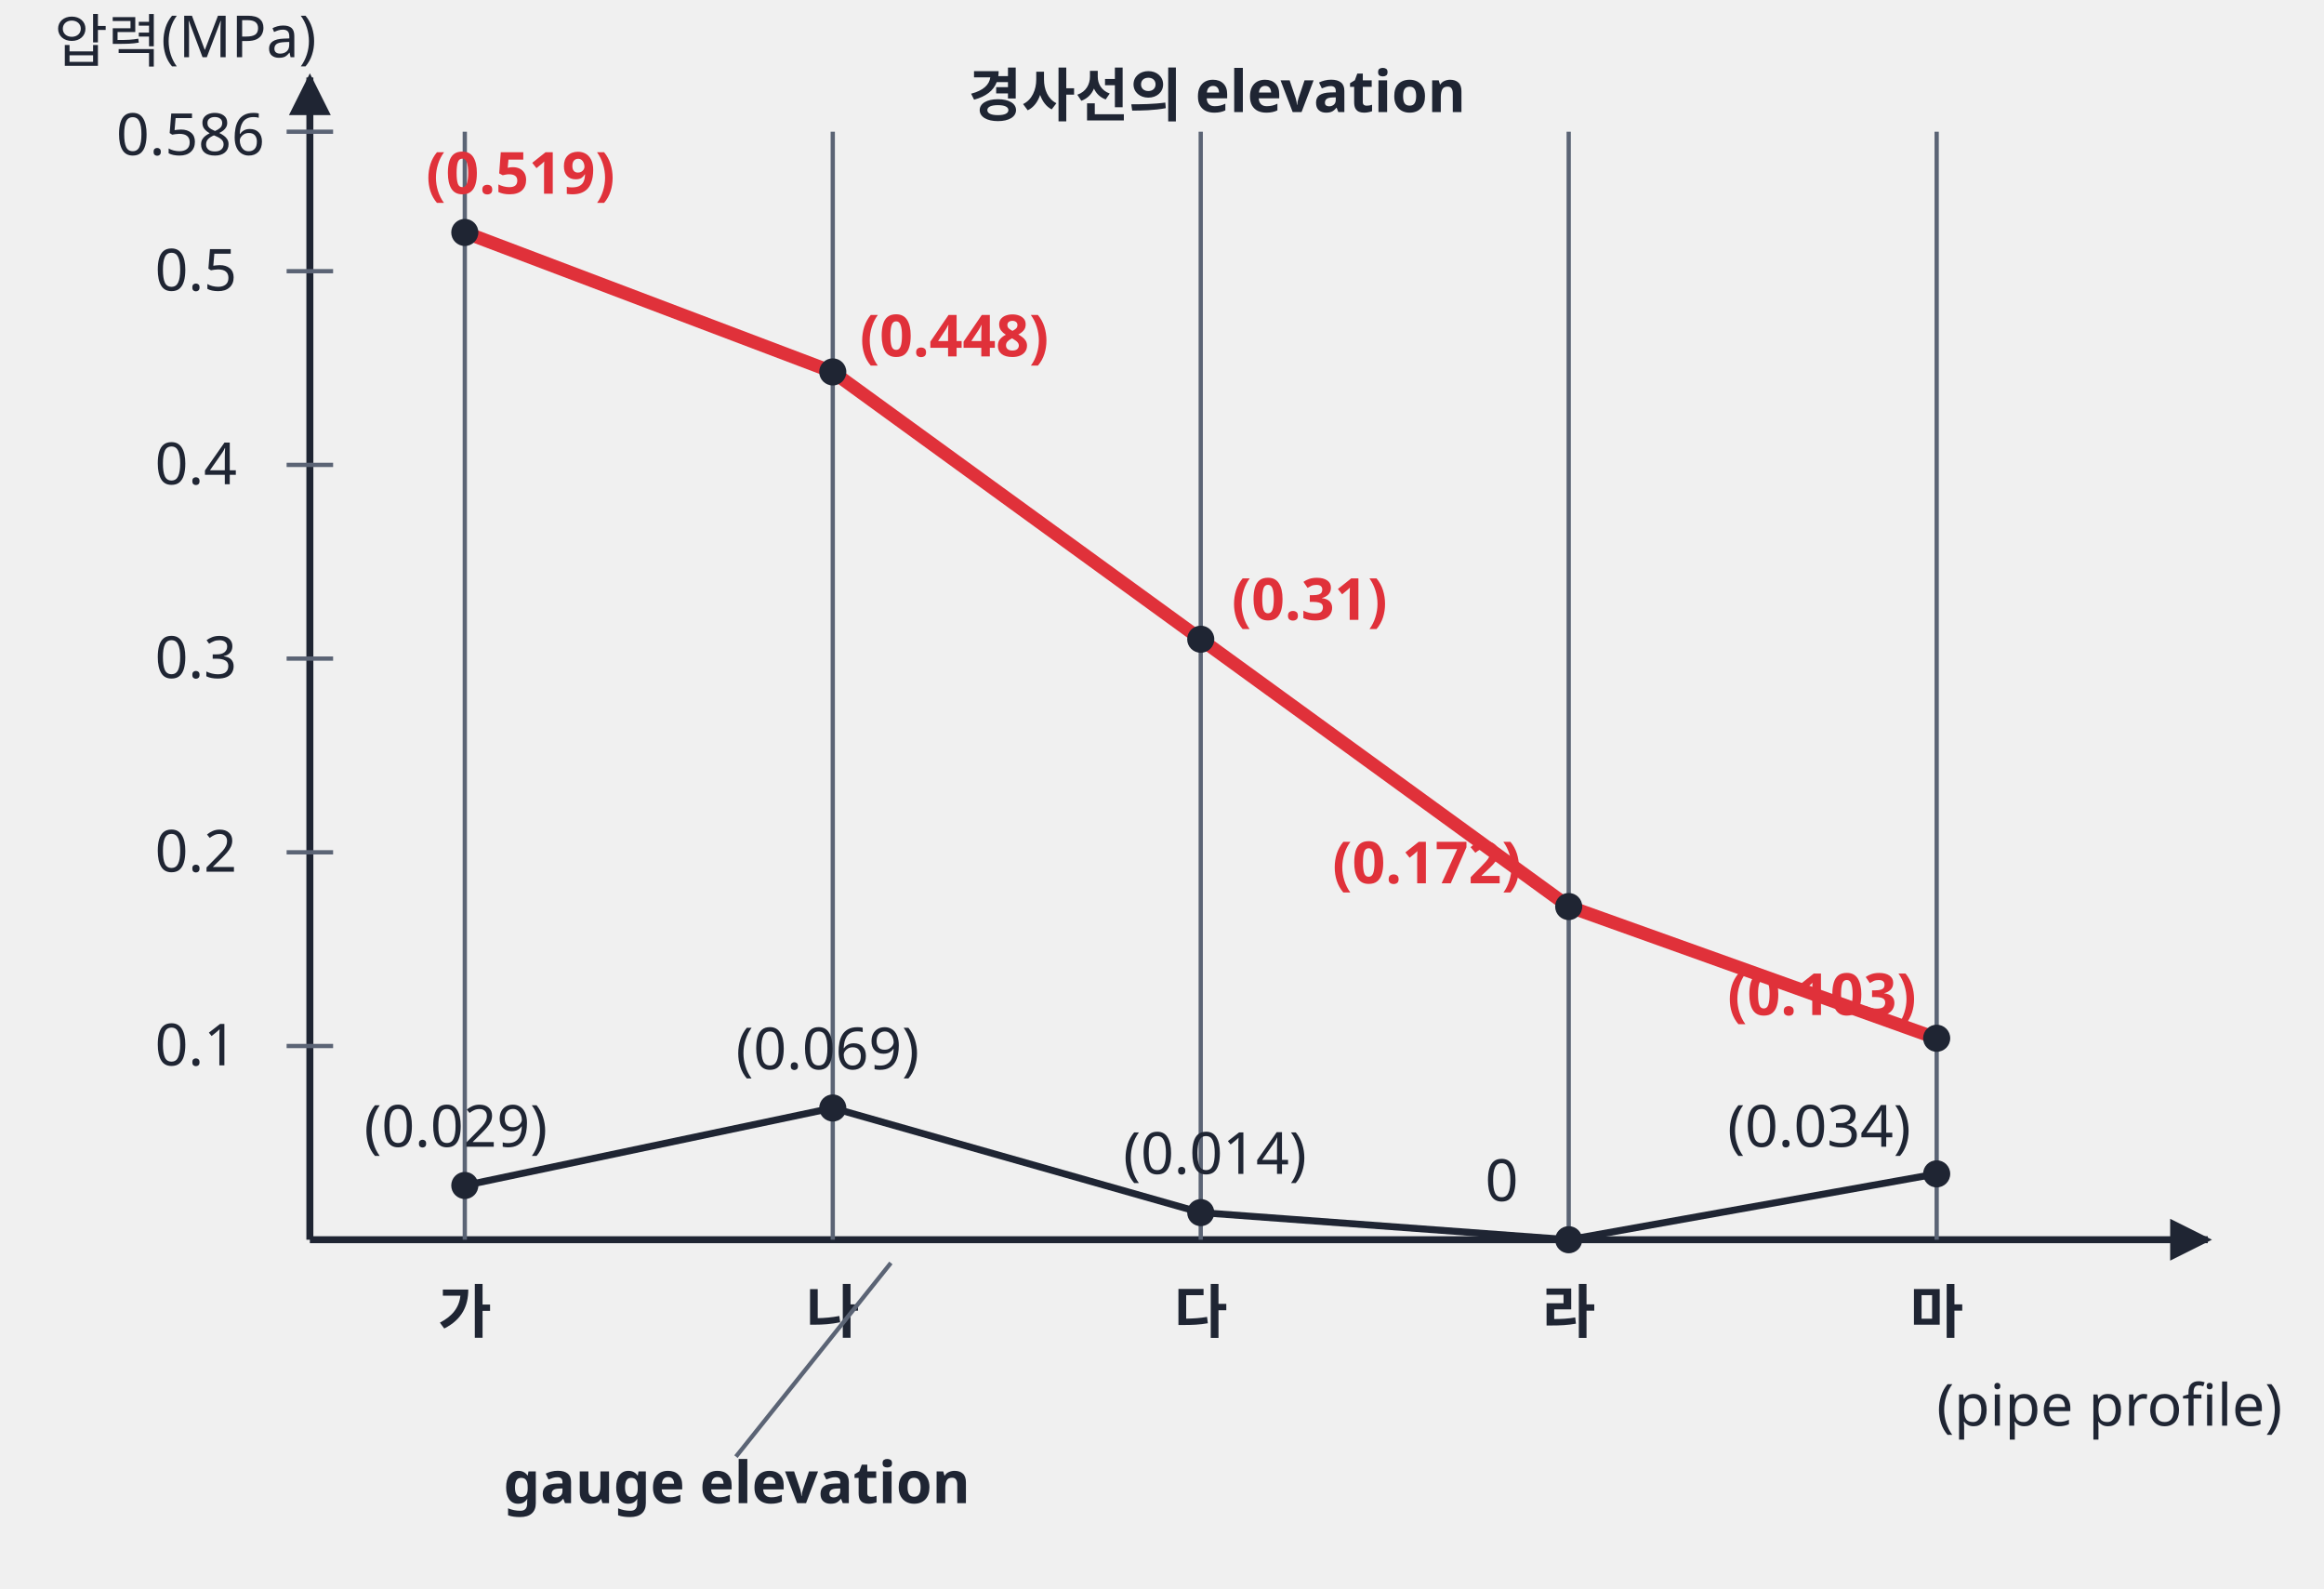
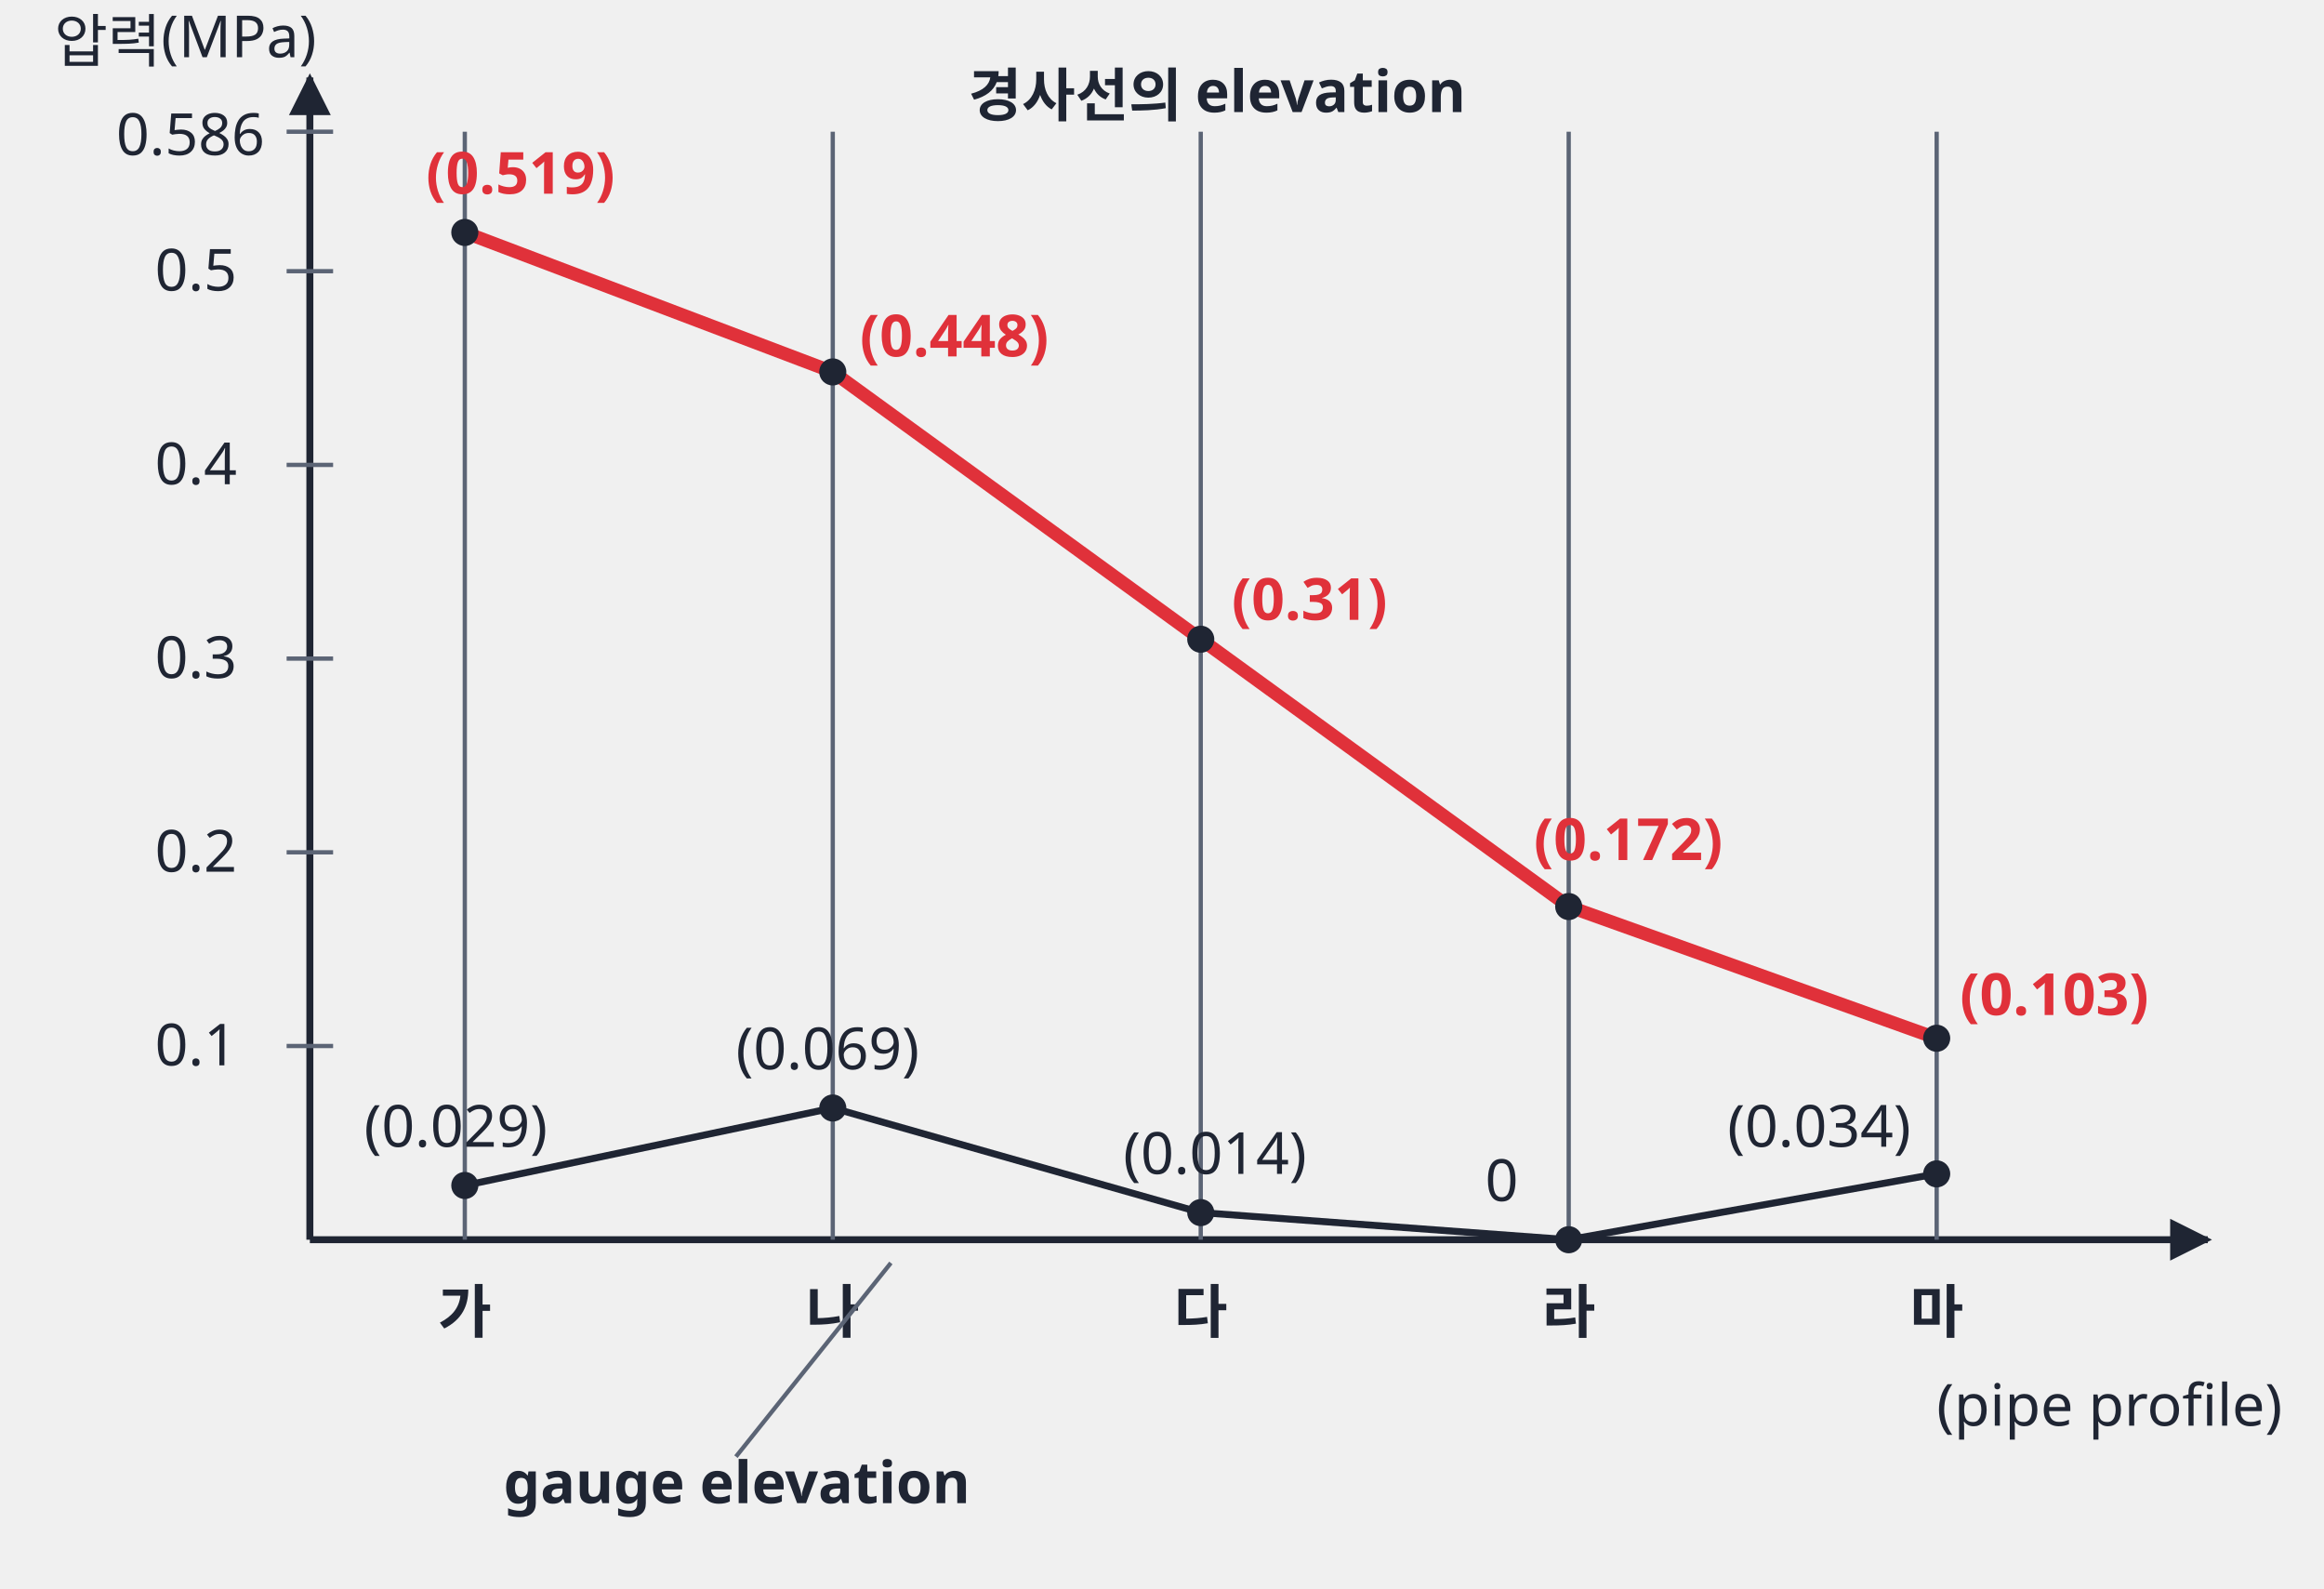
<svg xmlns="http://www.w3.org/2000/svg" viewBox="0 0 600 410">
  <style>
svg{background:#FFFFFF}
.m{stroke:#1F2533;stroke-width:3.4;fill:none;stroke-linecap:round;stroke-linejoin:round}
.ln{stroke:#1F2533;stroke-width:1.8;fill:none;stroke-linejoin:round}
.th{stroke:#5B6475;stroke-width:1.1;fill:none}
.dsh{stroke:#5B6475;stroke-width:1.1;fill:none;stroke-dasharray:5 4}
.ld{stroke:#E0313A;stroke-width:1.8;fill:none}
.dm{stroke:#8C95A8;stroke-width:1.1;fill:none}
.crit{stroke:#E0313A;stroke-width:3.4;fill:none;stroke-linecap:round}
.nd{stroke:#1F2533;stroke-width:1.8;fill:#FFFFFF}
.rb{fill:#1F2533;stroke:none} .fl{fill:#EEF1F6;stroke:none} .hl{fill:#FDE7E8;stroke:none} .sup{fill:#EEF1F6;stroke:#1F2533;stroke-width:1.8}
.tx,.tb,.ts,.tr,.tm{font-family:Pretendard, 'Noto Sans KR', sans-serif;fill:#1F2533;font-size:15px}
.tb{font-weight:800} .ts{font-size:12.5px;fill:#5B6475} .tr{fill:#E0313A;font-weight:800} .tm{font-style:italic;font-family:'Times New Roman',serif;font-size:16px}
</style>
  <defs>
    <marker id="ar" viewBox="0 0 10 10" refX="9" refY="5" markerWidth="7" markerHeight="7" orient="auto-start-reverse">
      <path d="M0,0 L10,5 L0,10 z" fill="#E0313A" />
    </marker>
    <marker id="ai" viewBox="0 0 10 10" refX="9" refY="5" markerWidth="6" markerHeight="6" orient="auto-start-reverse">
      <path d="M0,0 L10,5 L0,10 z" fill="#1F2533" />
    </marker>
    <marker id="dmk" viewBox="0 0 10 10" refX="5" refY="5" markerWidth="8" markerHeight="8" orient="auto">
      <path d="M2,8 L8,2" stroke="#8C95A8" stroke-width="1.4" />
    </marker>
    <pattern id="hat" width="7" height="7" patternUnits="userSpaceOnUse" patternTransform="rotate(45)">
      <line x1="0" y1="0" x2="0" y2="7" stroke="#9AA3B5" stroke-width="1.2" />
    </pattern>
  </defs>
  <line class="ln" x1="80" y1="320" x2="570" y2="320" marker-end="url(#ai)" />
  <line class="ln" x1="80" y1="320" x2="80" y2="20" marker-end="url(#ai)" />
  <text class="tx" x="14" y="16">압력(MPa)</text>
  <text class="tx" x="30" y="40">0.586</text>
  <line class="th" x1="74" y1="34" x2="86" y2="34" />
  <line class="th" x1="74" y1="270" x2="86" y2="270" />
  <text class="tx" x="40" y="275">0.1</text>
  <line class="th" x1="74" y1="220" x2="86" y2="220" />
  <text class="tx" x="40" y="225">0.2</text>
  <line class="th" x1="74" y1="170" x2="86" y2="170" />
  <text class="tx" x="40" y="175">0.3</text>
  <line class="th" x1="74" y1="120" x2="86" y2="120" />
  <text class="tx" x="40" y="125">0.4</text>
  <line class="th" x1="74" y1="70" x2="86" y2="70" />
  <text class="tx" x="40" y="75">0.5</text>
  <line class="th" x1="120" y1="34" x2="120" y2="320" />
  <line class="th" x1="215" y1="34" x2="215" y2="320" />
  <line class="th" x1="310" y1="34" x2="310" y2="320" />
  <line class="th" x1="405" y1="34" x2="405" y2="320" />
  <line class="th" x1="500" y1="34" x2="500" y2="320" />
  <text class="tb" x="120" y="344" text-anchor="middle">가</text>
  <text class="tb" x="215" y="344" text-anchor="middle">나</text>
  <text class="tb" x="310" y="344" text-anchor="middle">다</text>
  <text class="tb" x="405" y="344" text-anchor="middle">라</text>
  <text class="tb" x="500" y="344" text-anchor="middle">마</text>
  <text class="tx" x="500" y="368">(pipe profile)</text>
  <polyline class="crit" points="120,60 215,96 310,165 405,234 500,268" />
  <circle class="rb" cx="120" cy="60" r="3.5" />
  <circle class="rb" cx="215" cy="96" r="3.5" />
  <circle class="rb" cx="310" cy="165" r="3.5" />
  <circle class="rb" cx="405" cy="234" r="3.5" />
  <circle class="rb" cx="500" cy="268" r="3.5" />
  <text class="tr" x="110" y="50">(0.519)</text>
  <text class="tr" x="222" y="92">(0.448)</text>
  <text class="tr" x="318" y="160">(0.31)</text>
-   <text class="tr" x="344" y="228">(0.172)</text>
-   <text class="tr" x="446" y="262">(0.103)</text>
+   <text class="tr" x="396" y="222">(0.172)</text>
+   <text class="tr" x="506" y="262">(0.103)</text>
  <text class="tb" x="250" y="30" text-anchor="start">경사선의 elevation</text>
  <polyline class="ln" points="120,306 215,286 310,313 405,320 500,303" />
  <circle class="rb" cx="120" cy="306" r="3.5" />
  <circle class="rb" cx="215" cy="286" r="3.5" />
  <circle class="rb" cx="310" cy="313" r="3.5" />
  <circle class="rb" cx="405" cy="320" r="3.5" />
  <circle class="rb" cx="500" cy="303" r="3.5" />
  <text class="tx" x="94" y="296">(0.029)</text>
  <text class="tx" x="190" y="276">(0.069)</text>
  <text class="tx" x="290" y="303">(0.014)</text>
  <text class="tx" x="392" y="310" text-anchor="end">0</text>
  <text class="tx" x="446" y="296">(0.034)</text>
  <text class="tb" x="130" y="388">gauge elevation</text>
  <line class="th" x1="190" y1="376" x2="230" y2="326" />
</svg>
